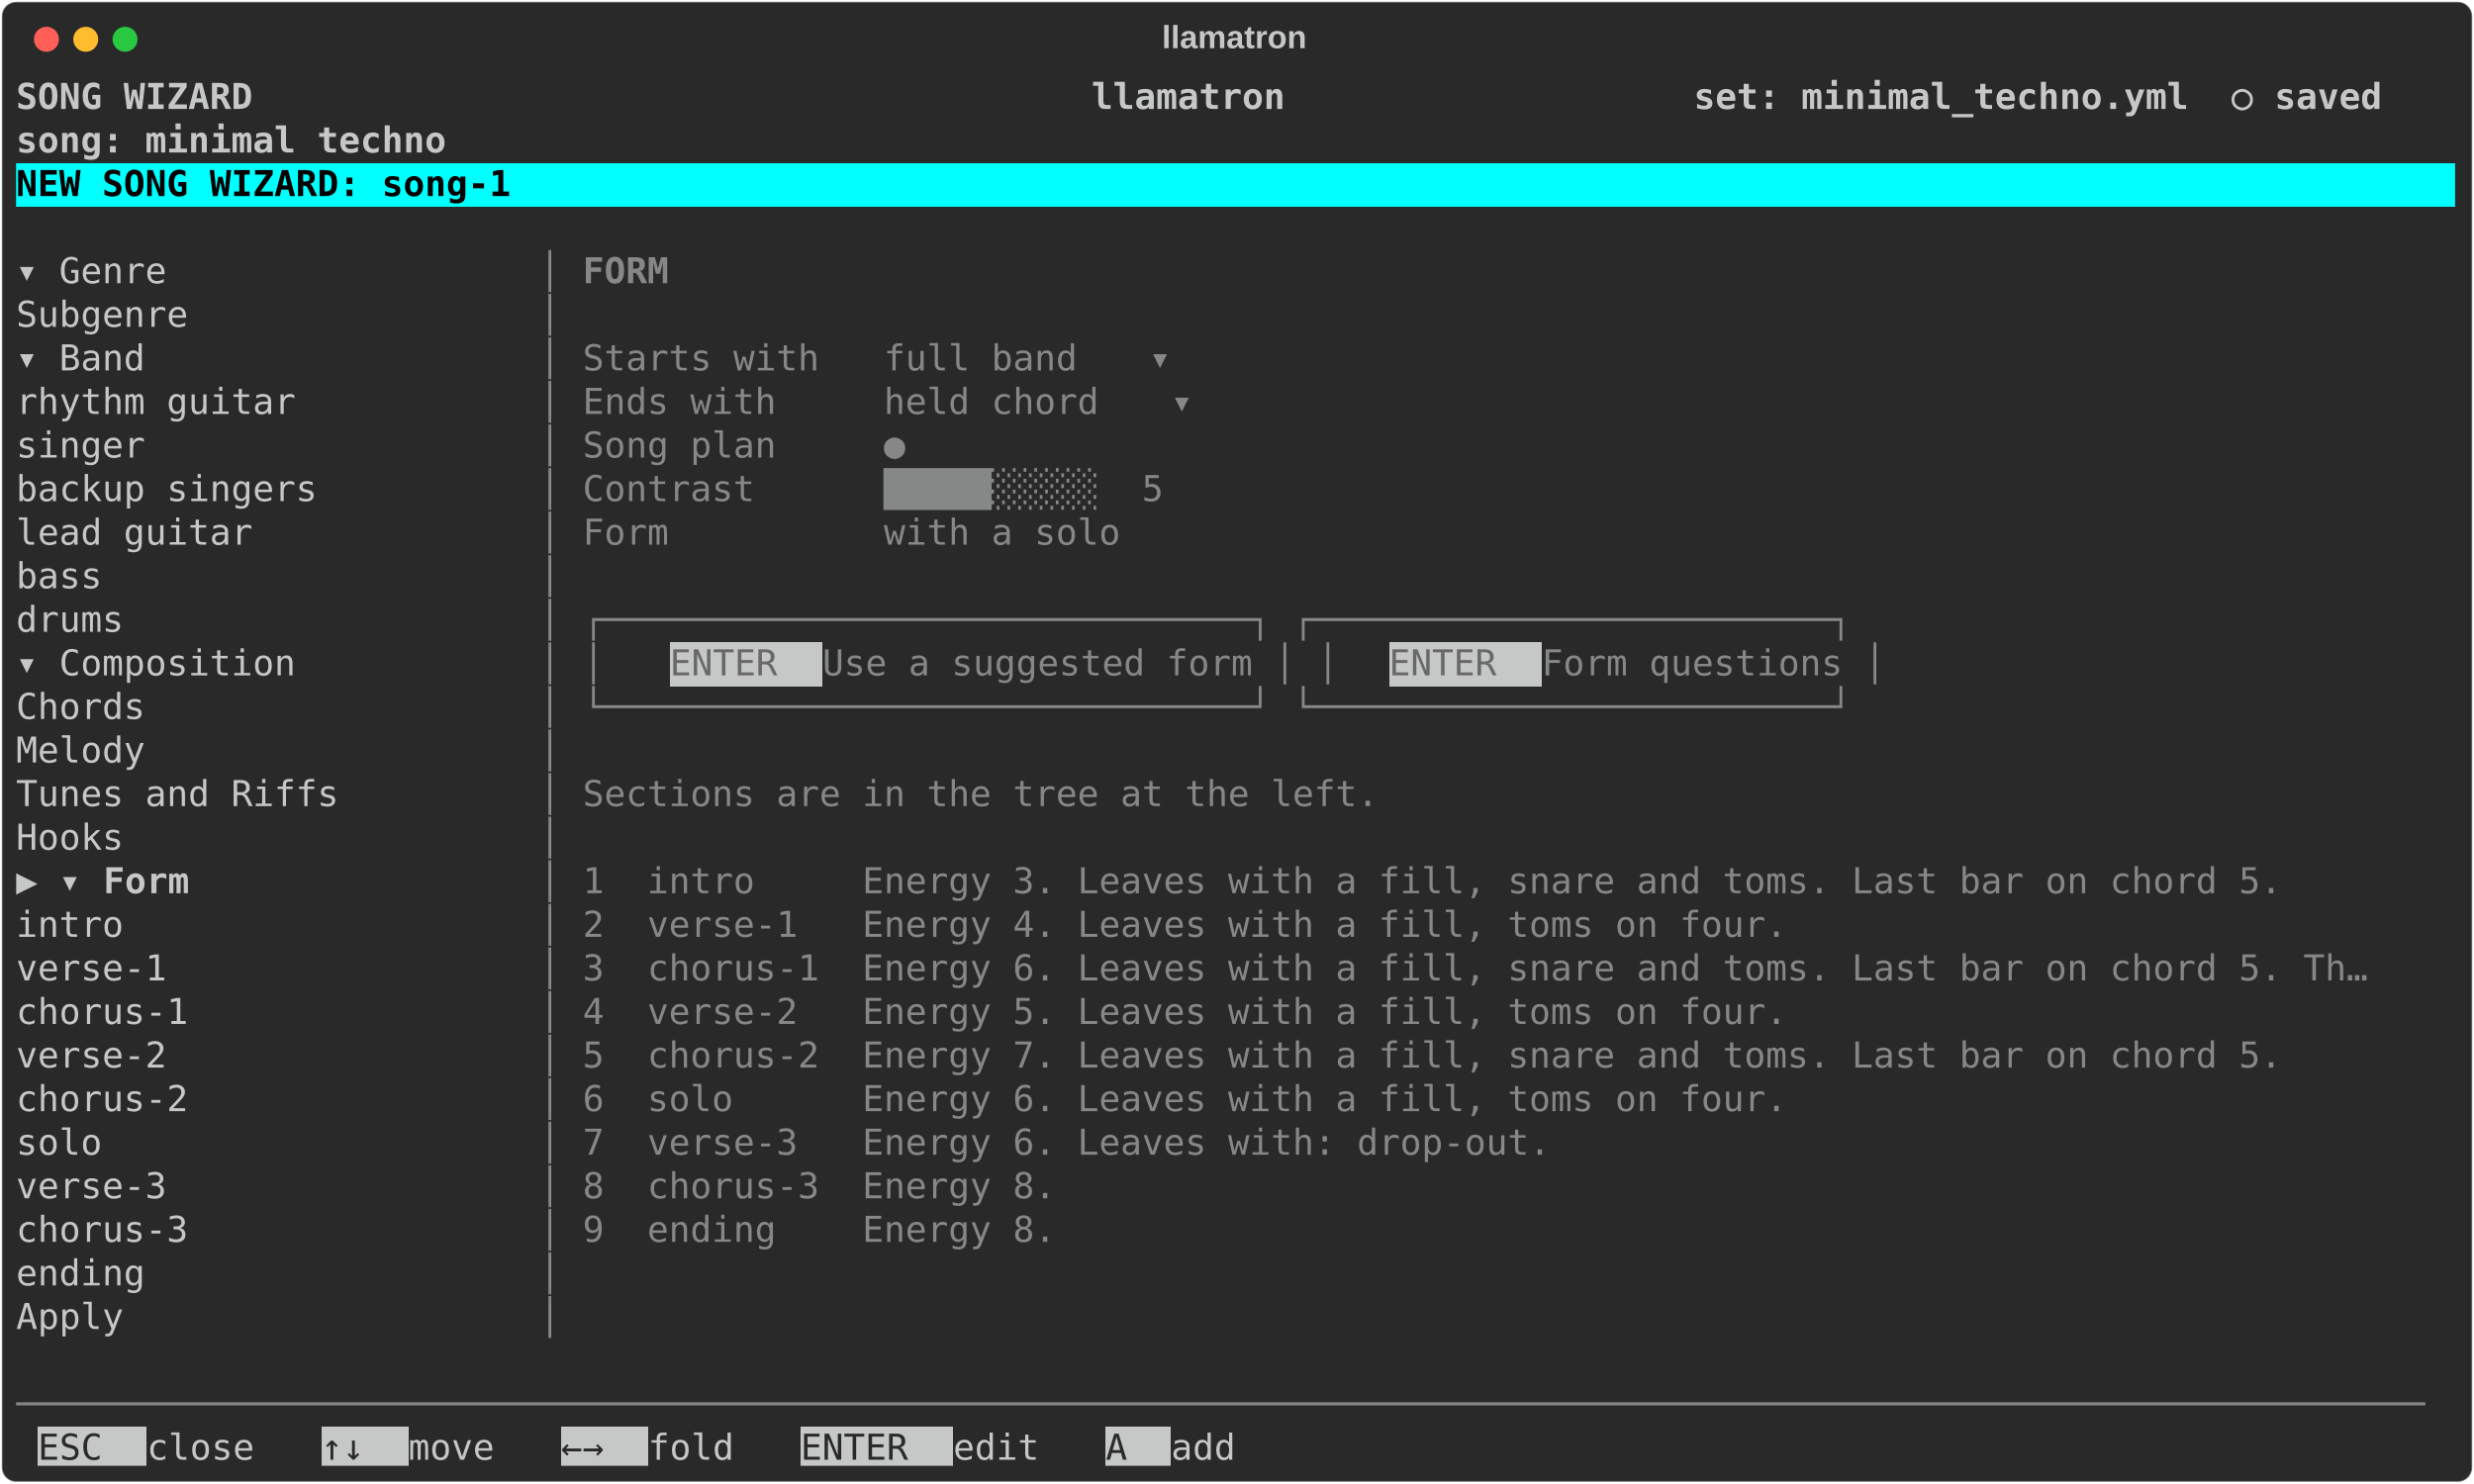
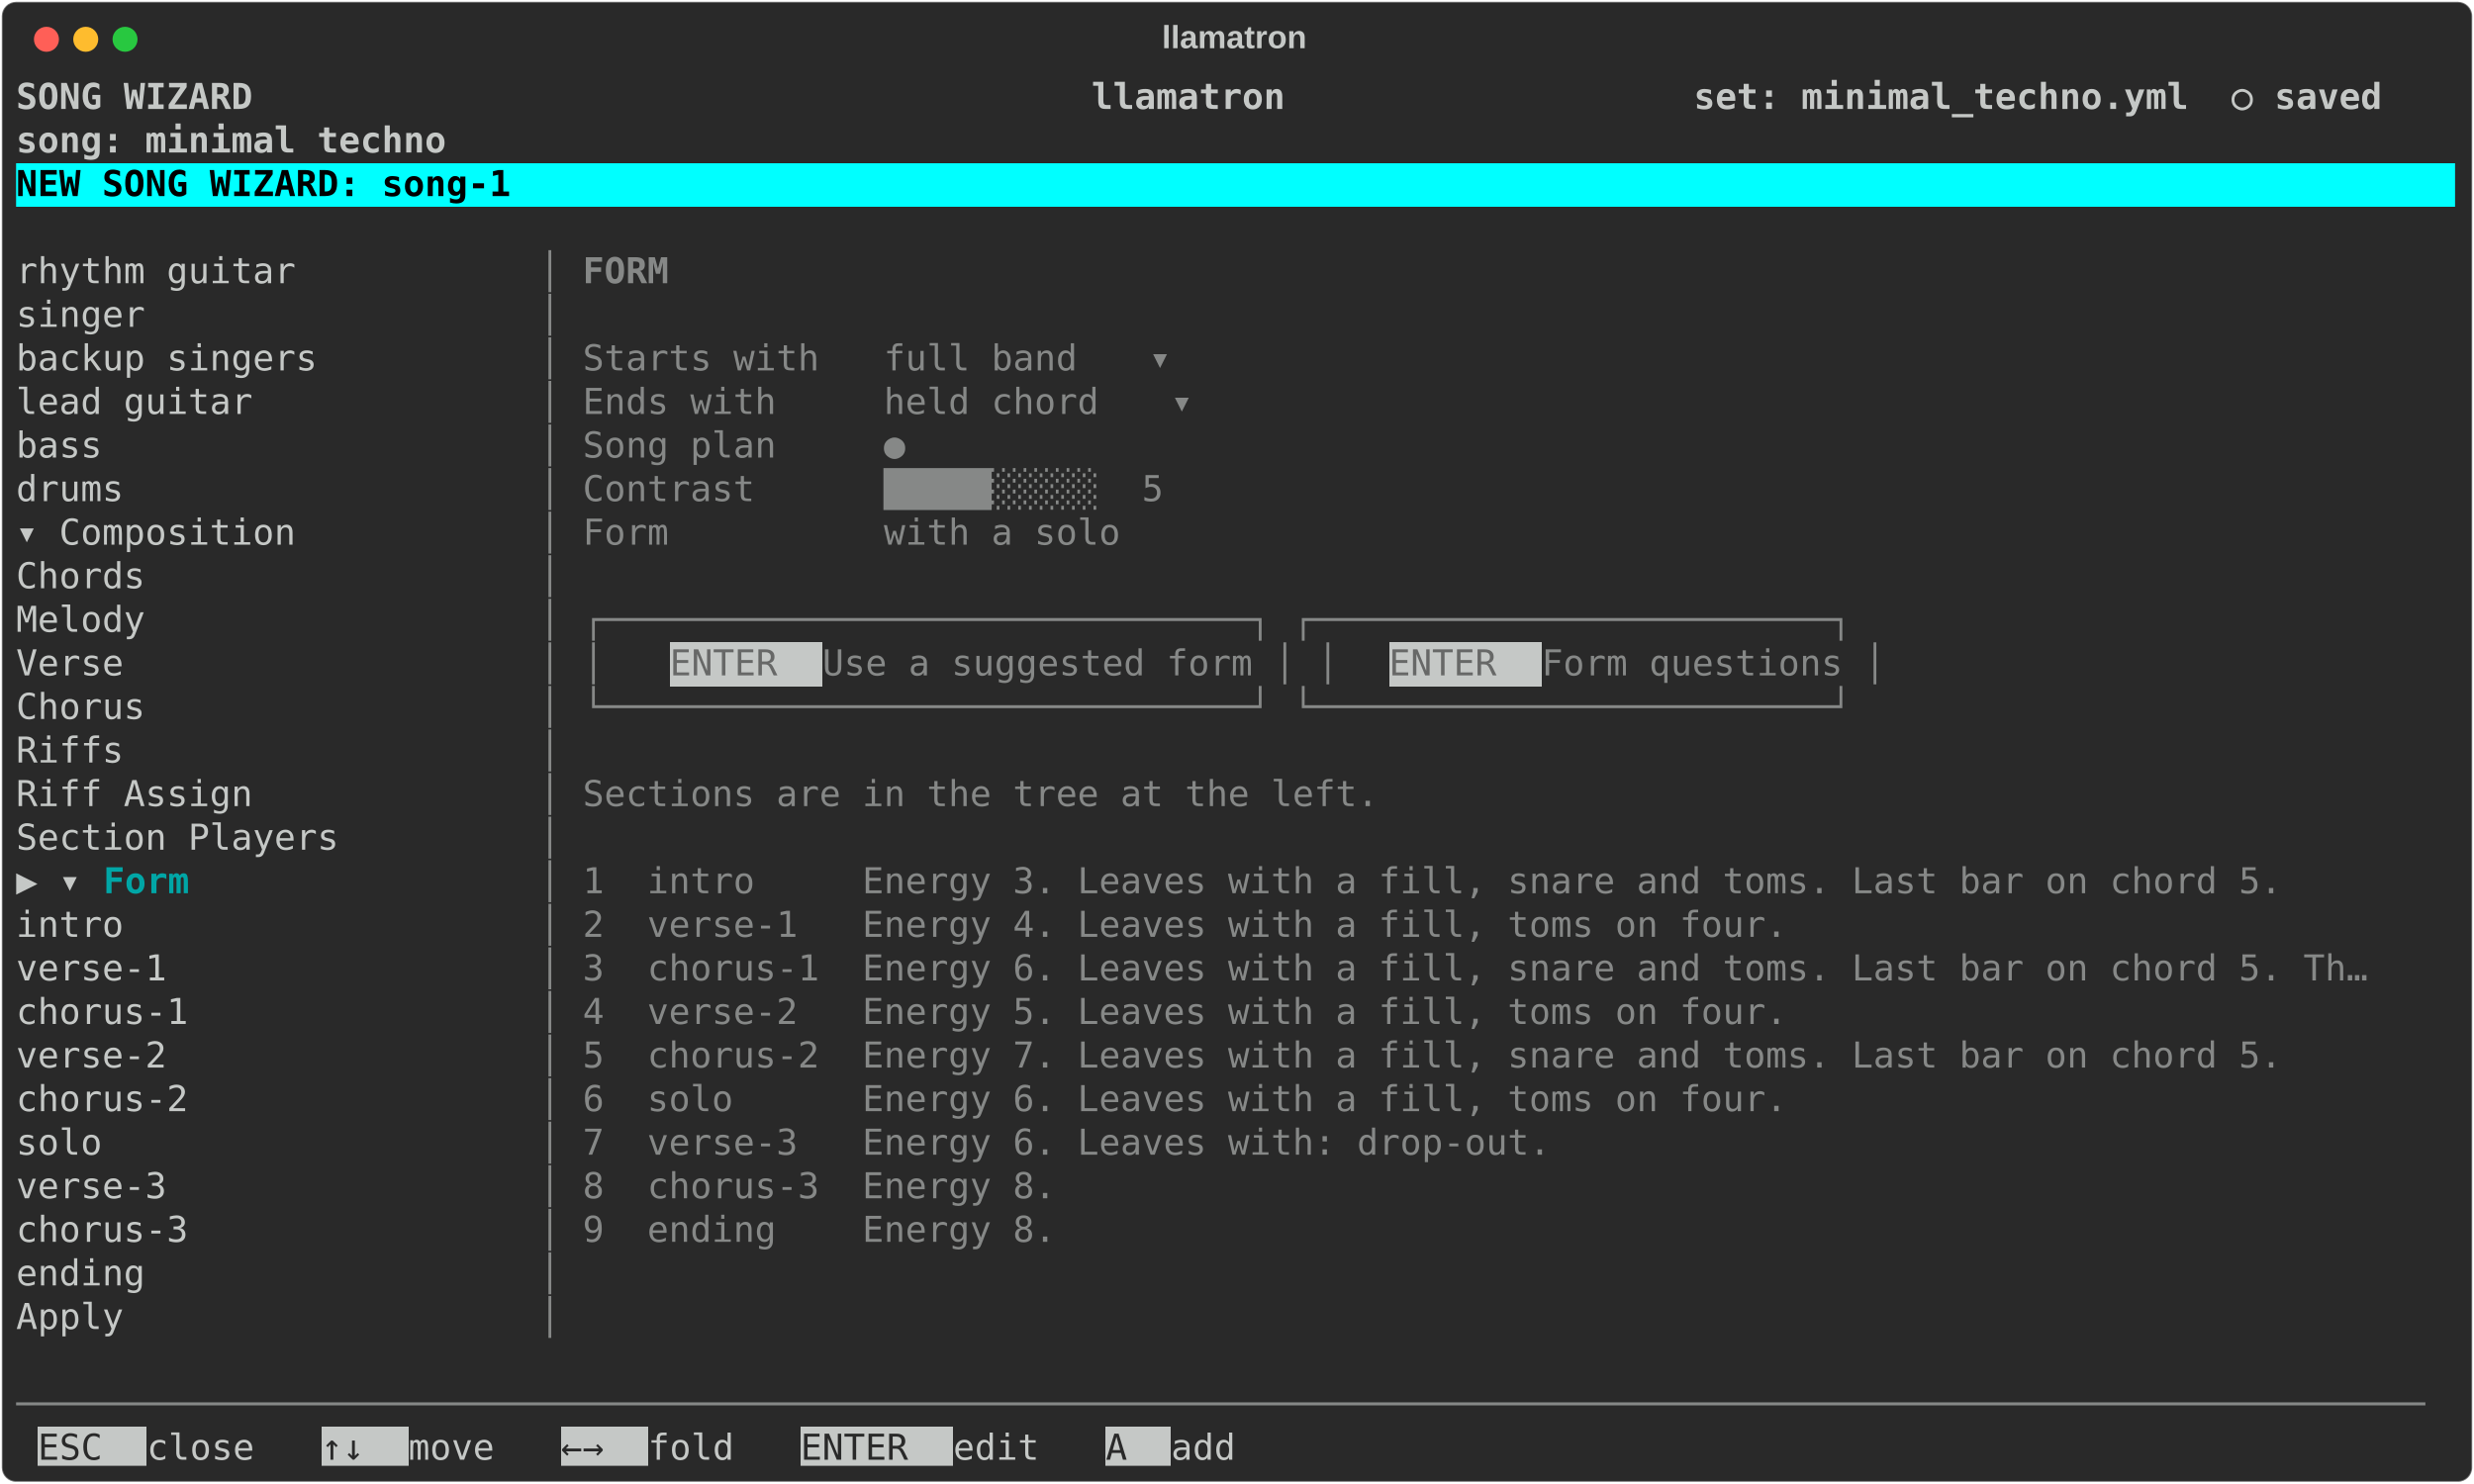
<svg xmlns="http://www.w3.org/2000/svg" class="rich-terminal" viewBox="0 0 1385 830.8">
  <style>

    @font-face {
        font-family: "Fira Code";
        src: local("FiraCode-Regular"),
                url("https://cdnjs.cloudflare.com/ajax/libs/firacode/6.2.0/woff2/FiraCode-Regular.woff2") format("woff2"),
                url("https://cdnjs.cloudflare.com/ajax/libs/firacode/6.2.0/woff/FiraCode-Regular.woff") format("woff");
        font-style: normal;
        font-weight: 400;
    }
    @font-face {
        font-family: "Fira Code";
        src: local("FiraCode-Bold"),
                url("https://cdnjs.cloudflare.com/ajax/libs/firacode/6.2.0/woff2/FiraCode-Bold.woff2") format("woff2"),
                url("https://cdnjs.cloudflare.com/ajax/libs/firacode/6.2.0/woff/FiraCode-Bold.woff") format("woff");
        font-style: bold;
        font-weight: 700;
    }

    .terminal-wizard_form-matrix {
        font-family: Fira Code, monospace;
        font-size: 20px;
        line-height: 24.4px;
        font-variant-east-asian: full-width;
    }

    .terminal-wizard_form-title {
        font-size: 18px;
        font-weight: bold;
        font-family: arial;
    }

    .terminal-wizard_form-r1 { fill: #c5c8c6;font-weight: bold }
.terminal-wizard_form-r2 { fill: #c5c8c6 }
.terminal-wizard_form-r3 { fill: #000000;font-weight: bold }
.terminal-wizard_form-r4 { fill: #868887 }
.terminal-wizard_form-r5 { fill: #868887;font-weight: bold }
.terminal-wizard_form-r6 { fill: #676867 }
- .terminal-wizard_form-r7 { fill: #292929 }
+ .terminal-wizard_form-r7 { fill: #00a6a6;font-weight: bold }
+ .terminal-wizard_form-r8 { fill: #292929 }
    </style>
  <defs>
    <clipPath id="terminal-wizard_form-clip-terminal">
      <rect x="0" y="0" width="1365.4" height="779.8" />
    </clipPath>
    <clipPath id="terminal-wizard_form-line-0">
      <rect x="0" y="1.5" width="1366.4" height="24.65" />
    </clipPath>
    <clipPath id="terminal-wizard_form-line-1">
      <rect x="0" y="25.9" width="1366.4" height="24.65" />
    </clipPath>
    <clipPath id="terminal-wizard_form-line-2">
      <rect x="0" y="50.3" width="1366.4" height="24.65" />
    </clipPath>
    <clipPath id="terminal-wizard_form-line-3">
      <rect x="0" y="74.7" width="1366.4" height="24.65" />
    </clipPath>
    <clipPath id="terminal-wizard_form-line-4">
      <rect x="0" y="99.1" width="1366.4" height="24.65" />
    </clipPath>
    <clipPath id="terminal-wizard_form-line-5">
      <rect x="0" y="123.5" width="1366.4" height="24.65" />
    </clipPath>
    <clipPath id="terminal-wizard_form-line-6">
      <rect x="0" y="147.9" width="1366.4" height="24.65" />
    </clipPath>
    <clipPath id="terminal-wizard_form-line-7">
      <rect x="0" y="172.3" width="1366.4" height="24.65" />
    </clipPath>
    <clipPath id="terminal-wizard_form-line-8">
      <rect x="0" y="196.7" width="1366.4" height="24.65" />
    </clipPath>
    <clipPath id="terminal-wizard_form-line-9">
      <rect x="0" y="221.1" width="1366.4" height="24.65" />
    </clipPath>
    <clipPath id="terminal-wizard_form-line-10">
      <rect x="0" y="245.5" width="1366.4" height="24.65" />
    </clipPath>
    <clipPath id="terminal-wizard_form-line-11">
      <rect x="0" y="269.9" width="1366.4" height="24.65" />
    </clipPath>
    <clipPath id="terminal-wizard_form-line-12">
      <rect x="0" y="294.3" width="1366.4" height="24.65" />
    </clipPath>
    <clipPath id="terminal-wizard_form-line-13">
      <rect x="0" y="318.7" width="1366.4" height="24.65" />
    </clipPath>
    <clipPath id="terminal-wizard_form-line-14">
      <rect x="0" y="343.1" width="1366.4" height="24.65" />
    </clipPath>
    <clipPath id="terminal-wizard_form-line-15">
      <rect x="0" y="367.5" width="1366.4" height="24.65" />
    </clipPath>
    <clipPath id="terminal-wizard_form-line-16">
      <rect x="0" y="391.9" width="1366.4" height="24.65" />
    </clipPath>
    <clipPath id="terminal-wizard_form-line-17">
      <rect x="0" y="416.3" width="1366.4" height="24.65" />
    </clipPath>
    <clipPath id="terminal-wizard_form-line-18">
      <rect x="0" y="440.7" width="1366.4" height="24.65" />
    </clipPath>
    <clipPath id="terminal-wizard_form-line-19">
      <rect x="0" y="465.1" width="1366.4" height="24.65" />
    </clipPath>
    <clipPath id="terminal-wizard_form-line-20">
      <rect x="0" y="489.5" width="1366.4" height="24.65" />
    </clipPath>
    <clipPath id="terminal-wizard_form-line-21">
      <rect x="0" y="513.9" width="1366.4" height="24.65" />
    </clipPath>
    <clipPath id="terminal-wizard_form-line-22">
      <rect x="0" y="538.3" width="1366.4" height="24.65" />
    </clipPath>
    <clipPath id="terminal-wizard_form-line-23">
      <rect x="0" y="562.7" width="1366.4" height="24.65" />
    </clipPath>
    <clipPath id="terminal-wizard_form-line-24">
      <rect x="0" y="587.1" width="1366.4" height="24.65" />
    </clipPath>
    <clipPath id="terminal-wizard_form-line-25">
      <rect x="0" y="611.5" width="1366.4" height="24.65" />
    </clipPath>
    <clipPath id="terminal-wizard_form-line-26">
      <rect x="0" y="635.9" width="1366.4" height="24.65" />
    </clipPath>
    <clipPath id="terminal-wizard_form-line-27">
      <rect x="0" y="660.3" width="1366.4" height="24.65" />
    </clipPath>
    <clipPath id="terminal-wizard_form-line-28">
      <rect x="0" y="684.7" width="1366.4" height="24.65" />
    </clipPath>
    <clipPath id="terminal-wizard_form-line-29">
      <rect x="0" y="709.1" width="1366.4" height="24.65" />
    </clipPath>
    <clipPath id="terminal-wizard_form-line-30">
      <rect x="0" y="733.5" width="1366.4" height="24.65" />
    </clipPath>
  </defs>
  <rect fill="#292929" stroke="rgba(255,255,255,0.35)" stroke-width="1" x="1" y="1" width="1383" height="828.8" rx="8" />
  <text class="terminal-wizard_form-title" fill="#c5c8c6" text-anchor="middle" x="691" y="27">llamatron</text>
  <g transform="translate(26,22)">
    <circle cx="0" cy="0" r="7" fill="#ff5f57" />
    <circle cx="22" cy="0" r="7" fill="#febc2e" />
    <circle cx="44" cy="0" r="7" fill="#28c840" />
  </g>
  <g transform="translate(9, 41)" clip-path="url(#terminal-wizard_form-clip-terminal)">
    <rect fill="#00ffff" x="0" y="50.3" width="1366.4" height="24.65" shape-rendering="crispEdges" />
    <rect fill="#c5c8c6" x="366" y="318.7" width="85.4" height="24.65" shape-rendering="crispEdges" />
    <rect fill="#c5c8c6" x="768.6" y="318.7" width="85.4" height="24.65" shape-rendering="crispEdges" />
    <rect fill="#c5c8c6" x="12.2" y="757.9" width="61" height="24.65" shape-rendering="crispEdges" />
    <rect fill="#c5c8c6" x="170.8" y="757.9" width="48.8" height="24.65" shape-rendering="crispEdges" />
    <rect fill="#c5c8c6" x="305" y="757.9" width="48.8" height="24.65" shape-rendering="crispEdges" />
    <rect fill="#c5c8c6" x="439.2" y="757.9" width="85.4" height="24.65" shape-rendering="crispEdges" />
    <rect fill="#c5c8c6" x="610" y="757.9" width="36.6" height="24.65" shape-rendering="crispEdges" />
    <g class="terminal-wizard_form-matrix">
      <text class="terminal-wizard_form-r1" x="0" y="20" textLength="1366.4" clip-path="url(#terminal-wizard_form-line-0)"> SONG WIZARD                                       llamatron                   set: minimal_techno.yml  ○ saved </text>
      <text class="terminal-wizard_form-r2" x="1366.4" y="20" textLength="12.2" clip-path="url(#terminal-wizard_form-line-0)">
</text>
      <text class="terminal-wizard_form-r1" x="0" y="44.4" textLength="1366.4" clip-path="url(#terminal-wizard_form-line-1)">                                                                               song: minimal techno             </text>
      <text class="terminal-wizard_form-r2" x="1366.4" y="44.4" textLength="12.2" clip-path="url(#terminal-wizard_form-line-1)">
</text>
      <text class="terminal-wizard_form-r3" x="0" y="68.8" textLength="1366.4" clip-path="url(#terminal-wizard_form-line-2)"> NEW SONG WIZARD: song-1                                                                                        </text>
      <text class="terminal-wizard_form-r2" x="1366.4" y="68.8" textLength="12.2" clip-path="url(#terminal-wizard_form-line-2)">
</text>
      <text class="terminal-wizard_form-r2" x="1366.4" y="93.2" textLength="12.2" clip-path="url(#terminal-wizard_form-line-3)">
</text>
-       <text class="terminal-wizard_form-r2" x="0" y="117.6" textLength="292.8" clip-path="url(#terminal-wizard_form-line-4)">  ▾ Genre               </text>
+       <text class="terminal-wizard_form-r2" x="0" y="117.6" textLength="292.8" clip-path="url(#terminal-wizard_form-line-4)">      rhythm guitar     </text>
      <text class="terminal-wizard_form-r4" x="292.8" y="117.6" textLength="24.4" clip-path="url(#terminal-wizard_form-line-4)">│ </text>
      <text class="terminal-wizard_form-r5" x="317.2" y="117.6" textLength="61" clip-path="url(#terminal-wizard_form-line-4)"> FORM</text>
      <text class="terminal-wizard_form-r2" x="1366.4" y="117.6" textLength="12.2" clip-path="url(#terminal-wizard_form-line-4)">
</text>
-       <text class="terminal-wizard_form-r2" x="0" y="142" textLength="292.8" clip-path="url(#terminal-wizard_form-line-5)">      Subgenre          </text>
+       <text class="terminal-wizard_form-r2" x="0" y="142" textLength="292.8" clip-path="url(#terminal-wizard_form-line-5)">      singer            </text>
      <text class="terminal-wizard_form-r4" x="292.8" y="142" textLength="24.4" clip-path="url(#terminal-wizard_form-line-5)">│ </text>
      <text class="terminal-wizard_form-r2" x="1366.4" y="142" textLength="12.2" clip-path="url(#terminal-wizard_form-line-5)">
</text>
-       <text class="terminal-wizard_form-r2" x="0" y="166.4" textLength="292.8" clip-path="url(#terminal-wizard_form-line-6)">  ▾ Band                </text>
+       <text class="terminal-wizard_form-r2" x="0" y="166.4" textLength="292.8" clip-path="url(#terminal-wizard_form-line-6)">      backup singers    </text>
      <text class="terminal-wizard_form-r4" x="292.8" y="166.4" textLength="24.4" clip-path="url(#terminal-wizard_form-line-6)">│ </text>
      <text class="terminal-wizard_form-r4" x="317.2" y="166.4" textLength="317.2" clip-path="url(#terminal-wizard_form-line-6)">  Starts with   full band </text>
      <text class="terminal-wizard_form-r4" x="634.4" y="166.4" textLength="12.2" clip-path="url(#terminal-wizard_form-line-6)">▾</text>
      <text class="terminal-wizard_form-r2" x="1366.4" y="166.4" textLength="12.2" clip-path="url(#terminal-wizard_form-line-6)">
</text>
-       <text class="terminal-wizard_form-r2" x="0" y="190.8" textLength="292.8" clip-path="url(#terminal-wizard_form-line-7)">      rhythm guitar     </text>
+       <text class="terminal-wizard_form-r2" x="0" y="190.8" textLength="292.8" clip-path="url(#terminal-wizard_form-line-7)">      lead guitar       </text>
      <text class="terminal-wizard_form-r4" x="292.8" y="190.8" textLength="24.4" clip-path="url(#terminal-wizard_form-line-7)">│ </text>
      <text class="terminal-wizard_form-r4" x="317.2" y="190.8" textLength="329.4" clip-path="url(#terminal-wizard_form-line-7)">  Ends with     held chord </text>
      <text class="terminal-wizard_form-r4" x="646.6" y="190.8" textLength="12.2" clip-path="url(#terminal-wizard_form-line-7)">▾</text>
      <text class="terminal-wizard_form-r2" x="1366.4" y="190.8" textLength="12.2" clip-path="url(#terminal-wizard_form-line-7)">
</text>
-       <text class="terminal-wizard_form-r2" x="0" y="215.2" textLength="292.8" clip-path="url(#terminal-wizard_form-line-8)">      singer            </text>
+       <text class="terminal-wizard_form-r2" x="0" y="215.2" textLength="292.8" clip-path="url(#terminal-wizard_form-line-8)">      bass              </text>
      <text class="terminal-wizard_form-r4" x="292.8" y="215.2" textLength="24.4" clip-path="url(#terminal-wizard_form-line-8)">│ </text>
      <text class="terminal-wizard_form-r4" x="317.2" y="215.2" textLength="219.6" clip-path="url(#terminal-wizard_form-line-8)">  Song plan     ● </text>
      <text class="terminal-wizard_form-r2" x="1366.4" y="215.2" textLength="12.2" clip-path="url(#terminal-wizard_form-line-8)">
</text>
-       <text class="terminal-wizard_form-r2" x="0" y="239.6" textLength="292.8" clip-path="url(#terminal-wizard_form-line-9)">      backup singers    </text>
+       <text class="terminal-wizard_form-r2" x="0" y="239.6" textLength="292.8" clip-path="url(#terminal-wizard_form-line-9)">      drums             </text>
      <text class="terminal-wizard_form-r4" x="292.8" y="239.6" textLength="24.4" clip-path="url(#terminal-wizard_form-line-9)">│ </text>
      <text class="terminal-wizard_form-r4" x="317.2" y="239.6" textLength="366" clip-path="url(#terminal-wizard_form-line-9)">  Contrast      █████░░░░░  5 </text>
      <text class="terminal-wizard_form-r2" x="1366.4" y="239.6" textLength="12.2" clip-path="url(#terminal-wizard_form-line-9)">
</text>
-       <text class="terminal-wizard_form-r2" x="0" y="264" textLength="292.8" clip-path="url(#terminal-wizard_form-line-10)">      lead guitar       </text>
+       <text class="terminal-wizard_form-r2" x="0" y="264" textLength="292.8" clip-path="url(#terminal-wizard_form-line-10)">  ▾ Composition         </text>
      <text class="terminal-wizard_form-r4" x="292.8" y="264" textLength="24.4" clip-path="url(#terminal-wizard_form-line-10)">│ </text>
      <text class="terminal-wizard_form-r4" x="317.2" y="264" textLength="341.6" clip-path="url(#terminal-wizard_form-line-10)">  Form          with a solo </text>
      <text class="terminal-wizard_form-r2" x="1366.4" y="264" textLength="12.2" clip-path="url(#terminal-wizard_form-line-10)">
</text>
-       <text class="terminal-wizard_form-r2" x="0" y="288.4" textLength="292.8" clip-path="url(#terminal-wizard_form-line-11)">      bass              </text>
+       <text class="terminal-wizard_form-r2" x="0" y="288.4" textLength="292.8" clip-path="url(#terminal-wizard_form-line-11)">      Chords            </text>
      <text class="terminal-wizard_form-r4" x="292.8" y="288.4" textLength="24.4" clip-path="url(#terminal-wizard_form-line-11)">│ </text>
      <text class="terminal-wizard_form-r2" x="1366.4" y="288.4" textLength="12.2" clip-path="url(#terminal-wizard_form-line-11)">
</text>
-       <text class="terminal-wizard_form-r2" x="0" y="312.8" textLength="292.8" clip-path="url(#terminal-wizard_form-line-12)">      drums             </text>
+       <text class="terminal-wizard_form-r2" x="0" y="312.8" textLength="292.8" clip-path="url(#terminal-wizard_form-line-12)">      Melody            </text>
      <text class="terminal-wizard_form-r4" x="292.8" y="312.8" textLength="24.4" clip-path="url(#terminal-wizard_form-line-12)">│ </text>
      <text class="terminal-wizard_form-r4" x="317.2" y="312.8" textLength="744.2" clip-path="url(#terminal-wizard_form-line-12)">  ┌──────────────────────────────┐ ┌────────────────────────┐</text>
      <text class="terminal-wizard_form-r2" x="1366.4" y="312.8" textLength="12.2" clip-path="url(#terminal-wizard_form-line-12)">
</text>
-       <text class="terminal-wizard_form-r2" x="0" y="337.2" textLength="292.8" clip-path="url(#terminal-wizard_form-line-13)">  ▾ Composition         </text>
+       <text class="terminal-wizard_form-r2" x="0" y="337.2" textLength="292.8" clip-path="url(#terminal-wizard_form-line-13)">      Verse             </text>
      <text class="terminal-wizard_form-r4" x="292.8" y="337.2" textLength="24.4" clip-path="url(#terminal-wizard_form-line-13)">│ </text>
      <text class="terminal-wizard_form-r4" x="317.2" y="337.2" textLength="48.8" clip-path="url(#terminal-wizard_form-line-13)">  │ </text>
      <text class="terminal-wizard_form-r6" x="366" y="337.2" textLength="85.4" clip-path="url(#terminal-wizard_form-line-13)"> ENTER </text>
      <text class="terminal-wizard_form-r4" x="451.4" y="337.2" textLength="317.2" clip-path="url(#terminal-wizard_form-line-13)"> Use a suggested form │ │ </text>
      <text class="terminal-wizard_form-r6" x="768.6" y="337.2" textLength="85.4" clip-path="url(#terminal-wizard_form-line-13)"> ENTER </text>
      <text class="terminal-wizard_form-r4" x="854" y="337.2" textLength="207.4" clip-path="url(#terminal-wizard_form-line-13)"> Form questions │</text>
      <text class="terminal-wizard_form-r2" x="1366.4" y="337.2" textLength="12.2" clip-path="url(#terminal-wizard_form-line-13)">
</text>
-       <text class="terminal-wizard_form-r2" x="0" y="361.6" textLength="292.8" clip-path="url(#terminal-wizard_form-line-14)">      Chords            </text>
+       <text class="terminal-wizard_form-r2" x="0" y="361.6" textLength="292.8" clip-path="url(#terminal-wizard_form-line-14)">      Chorus            </text>
      <text class="terminal-wizard_form-r4" x="292.8" y="361.6" textLength="24.4" clip-path="url(#terminal-wizard_form-line-14)">│ </text>
      <text class="terminal-wizard_form-r4" x="317.2" y="361.6" textLength="744.2" clip-path="url(#terminal-wizard_form-line-14)">  └──────────────────────────────┘ └────────────────────────┘</text>
      <text class="terminal-wizard_form-r2" x="1366.4" y="361.6" textLength="12.2" clip-path="url(#terminal-wizard_form-line-14)">
</text>
-       <text class="terminal-wizard_form-r2" x="0" y="386" textLength="292.8" clip-path="url(#terminal-wizard_form-line-15)">      Melody            </text>
+       <text class="terminal-wizard_form-r2" x="0" y="386" textLength="292.8" clip-path="url(#terminal-wizard_form-line-15)">      Riffs             </text>
      <text class="terminal-wizard_form-r4" x="292.8" y="386" textLength="24.4" clip-path="url(#terminal-wizard_form-line-15)">│ </text>
      <text class="terminal-wizard_form-r2" x="1366.4" y="386" textLength="12.2" clip-path="url(#terminal-wizard_form-line-15)">
</text>
-       <text class="terminal-wizard_form-r2" x="0" y="410.4" textLength="292.8" clip-path="url(#terminal-wizard_form-line-16)">      Tunes and Riffs   </text>
+       <text class="terminal-wizard_form-r2" x="0" y="410.4" textLength="292.8" clip-path="url(#terminal-wizard_form-line-16)">      Riff Assign       </text>
      <text class="terminal-wizard_form-r4" x="292.8" y="410.4" textLength="24.4" clip-path="url(#terminal-wizard_form-line-16)">│ </text>
      <text class="terminal-wizard_form-r4" x="317.2" y="410.4" textLength="475.8" clip-path="url(#terminal-wizard_form-line-16)">  Sections are in the tree at the left.</text>
      <text class="terminal-wizard_form-r2" x="1366.4" y="410.4" textLength="12.2" clip-path="url(#terminal-wizard_form-line-16)">
</text>
-       <text class="terminal-wizard_form-r2" x="0" y="434.8" textLength="292.8" clip-path="url(#terminal-wizard_form-line-17)">      Hooks             </text>
+       <text class="terminal-wizard_form-r2" x="0" y="434.8" textLength="292.8" clip-path="url(#terminal-wizard_form-line-17)">      Section Players   </text>
      <text class="terminal-wizard_form-r4" x="292.8" y="434.8" textLength="24.4" clip-path="url(#terminal-wizard_form-line-17)">│ </text>
      <text class="terminal-wizard_form-r2" x="1366.4" y="434.8" textLength="12.2" clip-path="url(#terminal-wizard_form-line-17)">
</text>
      <text class="terminal-wizard_form-r2" x="0" y="459.2" textLength="48.8" clip-path="url(#terminal-wizard_form-line-18)">▶ ▾ </text>
-       <text class="terminal-wizard_form-r1" x="48.8" y="459.2" textLength="48.8" clip-path="url(#terminal-wizard_form-line-18)">Form</text>
+       <text class="terminal-wizard_form-r7" x="48.8" y="459.2" textLength="48.8" clip-path="url(#terminal-wizard_form-line-18)">Form</text>
      <text class="terminal-wizard_form-r4" x="292.8" y="459.2" textLength="24.4" clip-path="url(#terminal-wizard_form-line-18)">│ </text>
      <text class="terminal-wizard_form-r4" x="317.2" y="459.2" textLength="1000.4" clip-path="url(#terminal-wizard_form-line-18)">   1  intro     Energy 3. Leaves with a fill, snare and toms. Last bar on chord 5.</text>
      <text class="terminal-wizard_form-r2" x="1366.4" y="459.2" textLength="12.2" clip-path="url(#terminal-wizard_form-line-18)">
</text>
      <text class="terminal-wizard_form-r2" x="0" y="483.6" textLength="292.8" clip-path="url(#terminal-wizard_form-line-19)">      intro             </text>
      <text class="terminal-wizard_form-r4" x="292.8" y="483.6" textLength="24.4" clip-path="url(#terminal-wizard_form-line-19)">│ </text>
      <text class="terminal-wizard_form-r4" x="317.2" y="483.6" textLength="719.8" clip-path="url(#terminal-wizard_form-line-19)">   2  verse-1   Energy 4. Leaves with a fill, toms on four.</text>
      <text class="terminal-wizard_form-r2" x="1366.4" y="483.6" textLength="12.2" clip-path="url(#terminal-wizard_form-line-19)">
</text>
      <text class="terminal-wizard_form-r2" x="0" y="508" textLength="292.8" clip-path="url(#terminal-wizard_form-line-20)">      verse-1           </text>
      <text class="terminal-wizard_form-r4" x="292.8" y="508" textLength="24.4" clip-path="url(#terminal-wizard_form-line-20)">│ </text>
      <text class="terminal-wizard_form-r4" x="317.2" y="508" textLength="1049.2" clip-path="url(#terminal-wizard_form-line-20)">   3  chorus-1  Energy 6. Leaves with a fill, snare and toms. Last bar on chord 5. Th…</text>
      <text class="terminal-wizard_form-r2" x="1366.4" y="508" textLength="12.2" clip-path="url(#terminal-wizard_form-line-20)">
</text>
      <text class="terminal-wizard_form-r2" x="0" y="532.4" textLength="292.8" clip-path="url(#terminal-wizard_form-line-21)">      chorus-1          </text>
      <text class="terminal-wizard_form-r4" x="292.8" y="532.4" textLength="24.4" clip-path="url(#terminal-wizard_form-line-21)">│ </text>
      <text class="terminal-wizard_form-r4" x="317.2" y="532.4" textLength="719.8" clip-path="url(#terminal-wizard_form-line-21)">   4  verse-2   Energy 5. Leaves with a fill, toms on four.</text>
      <text class="terminal-wizard_form-r2" x="1366.4" y="532.4" textLength="12.2" clip-path="url(#terminal-wizard_form-line-21)">
</text>
      <text class="terminal-wizard_form-r2" x="0" y="556.8" textLength="292.8" clip-path="url(#terminal-wizard_form-line-22)">      verse-2           </text>
      <text class="terminal-wizard_form-r4" x="292.8" y="556.8" textLength="24.4" clip-path="url(#terminal-wizard_form-line-22)">│ </text>
      <text class="terminal-wizard_form-r4" x="317.2" y="556.8" textLength="1000.4" clip-path="url(#terminal-wizard_form-line-22)">   5  chorus-2  Energy 7. Leaves with a fill, snare and toms. Last bar on chord 5.</text>
      <text class="terminal-wizard_form-r2" x="1366.4" y="556.8" textLength="12.2" clip-path="url(#terminal-wizard_form-line-22)">
</text>
      <text class="terminal-wizard_form-r2" x="0" y="581.2" textLength="292.8" clip-path="url(#terminal-wizard_form-line-23)">      chorus-2          </text>
      <text class="terminal-wizard_form-r4" x="292.8" y="581.2" textLength="24.4" clip-path="url(#terminal-wizard_form-line-23)">│ </text>
      <text class="terminal-wizard_form-r4" x="317.2" y="581.2" textLength="719.8" clip-path="url(#terminal-wizard_form-line-23)">   6  solo      Energy 6. Leaves with a fill, toms on four.</text>
      <text class="terminal-wizard_form-r2" x="1366.4" y="581.2" textLength="12.2" clip-path="url(#terminal-wizard_form-line-23)">
</text>
      <text class="terminal-wizard_form-r2" x="0" y="605.6" textLength="292.8" clip-path="url(#terminal-wizard_form-line-24)">      solo              </text>
      <text class="terminal-wizard_form-r4" x="292.8" y="605.6" textLength="24.4" clip-path="url(#terminal-wizard_form-line-24)">│ </text>
      <text class="terminal-wizard_form-r4" x="317.2" y="605.6" textLength="585.6" clip-path="url(#terminal-wizard_form-line-24)">   7  verse-3   Energy 6. Leaves with: drop-out.</text>
      <text class="terminal-wizard_form-r2" x="1366.4" y="605.6" textLength="12.2" clip-path="url(#terminal-wizard_form-line-24)">
</text>
      <text class="terminal-wizard_form-r2" x="0" y="630" textLength="292.8" clip-path="url(#terminal-wizard_form-line-25)">      verse-3           </text>
      <text class="terminal-wizard_form-r4" x="292.8" y="630" textLength="24.4" clip-path="url(#terminal-wizard_form-line-25)">│ </text>
      <text class="terminal-wizard_form-r4" x="317.2" y="630" textLength="305" clip-path="url(#terminal-wizard_form-line-25)">   8  chorus-3  Energy 8.</text>
      <text class="terminal-wizard_form-r2" x="1366.4" y="630" textLength="12.2" clip-path="url(#terminal-wizard_form-line-25)">
</text>
      <text class="terminal-wizard_form-r2" x="0" y="654.4" textLength="292.8" clip-path="url(#terminal-wizard_form-line-26)">      chorus-3          </text>
      <text class="terminal-wizard_form-r4" x="292.8" y="654.4" textLength="24.4" clip-path="url(#terminal-wizard_form-line-26)">│ </text>
      <text class="terminal-wizard_form-r4" x="317.2" y="654.4" textLength="305" clip-path="url(#terminal-wizard_form-line-26)">   9  ending    Energy 8.</text>
      <text class="terminal-wizard_form-r2" x="1366.4" y="654.4" textLength="12.2" clip-path="url(#terminal-wizard_form-line-26)">
</text>
      <text class="terminal-wizard_form-r2" x="0" y="678.8" textLength="292.8" clip-path="url(#terminal-wizard_form-line-27)">      ending            </text>
      <text class="terminal-wizard_form-r4" x="292.8" y="678.8" textLength="24.4" clip-path="url(#terminal-wizard_form-line-27)">│ </text>
      <text class="terminal-wizard_form-r2" x="1366.4" y="678.8" textLength="12.2" clip-path="url(#terminal-wizard_form-line-27)">
</text>
      <text class="terminal-wizard_form-r2" x="0" y="703.2" textLength="292.8" clip-path="url(#terminal-wizard_form-line-28)">    Apply               </text>
      <text class="terminal-wizard_form-r4" x="292.8" y="703.2" textLength="24.4" clip-path="url(#terminal-wizard_form-line-28)">│ </text>
      <text class="terminal-wizard_form-r2" x="1366.4" y="703.2" textLength="12.2" clip-path="url(#terminal-wizard_form-line-28)">
</text>
      <text class="terminal-wizard_form-r2" x="1366.4" y="727.6" textLength="12.2" clip-path="url(#terminal-wizard_form-line-29)">
</text>
      <text class="terminal-wizard_form-r4" x="0" y="752" textLength="1366.4" clip-path="url(#terminal-wizard_form-line-30)">────────────────────────────────────────────────────────────────────────────────────────────────────────────────</text>
      <text class="terminal-wizard_form-r2" x="1366.4" y="752" textLength="12.2" clip-path="url(#terminal-wizard_form-line-30)">
</text>
-       <text class="terminal-wizard_form-r7" x="12.2" y="776.4" textLength="61" clip-path="url(#terminal-wizard_form-line-31)"> ESC </text>
+       <text class="terminal-wizard_form-r8" x="12.2" y="776.4" textLength="61" clip-path="url(#terminal-wizard_form-line-31)"> ESC </text>
      <text class="terminal-wizard_form-r2" x="73.2" y="776.4" textLength="97.6" clip-path="url(#terminal-wizard_form-line-31)"> close  </text>
-       <text class="terminal-wizard_form-r7" x="170.8" y="776.4" textLength="48.8" clip-path="url(#terminal-wizard_form-line-31)"> ↑↓ </text>
+       <text class="terminal-wizard_form-r8" x="170.8" y="776.4" textLength="48.8" clip-path="url(#terminal-wizard_form-line-31)"> ↑↓ </text>
      <text class="terminal-wizard_form-r2" x="219.6" y="776.4" textLength="85.4" clip-path="url(#terminal-wizard_form-line-31)"> move  </text>
-       <text class="terminal-wizard_form-r7" x="305" y="776.4" textLength="48.8" clip-path="url(#terminal-wizard_form-line-31)"> ←→ </text>
+       <text class="terminal-wizard_form-r8" x="305" y="776.4" textLength="48.8" clip-path="url(#terminal-wizard_form-line-31)"> ←→ </text>
      <text class="terminal-wizard_form-r2" x="353.8" y="776.4" textLength="85.4" clip-path="url(#terminal-wizard_form-line-31)"> fold  </text>
-       <text class="terminal-wizard_form-r7" x="439.2" y="776.4" textLength="85.4" clip-path="url(#terminal-wizard_form-line-31)"> ENTER </text>
+       <text class="terminal-wizard_form-r8" x="439.2" y="776.4" textLength="85.4" clip-path="url(#terminal-wizard_form-line-31)"> ENTER </text>
      <text class="terminal-wizard_form-r2" x="524.6" y="776.4" textLength="85.4" clip-path="url(#terminal-wizard_form-line-31)"> edit  </text>
-       <text class="terminal-wizard_form-r7" x="610" y="776.4" textLength="36.6" clip-path="url(#terminal-wizard_form-line-31)"> A </text>
+       <text class="terminal-wizard_form-r8" x="610" y="776.4" textLength="36.6" clip-path="url(#terminal-wizard_form-line-31)"> A </text>
      <text class="terminal-wizard_form-r2" x="646.6" y="776.4" textLength="73.2" clip-path="url(#terminal-wizard_form-line-31)"> add  </text>
    </g>
  </g>
</svg>
